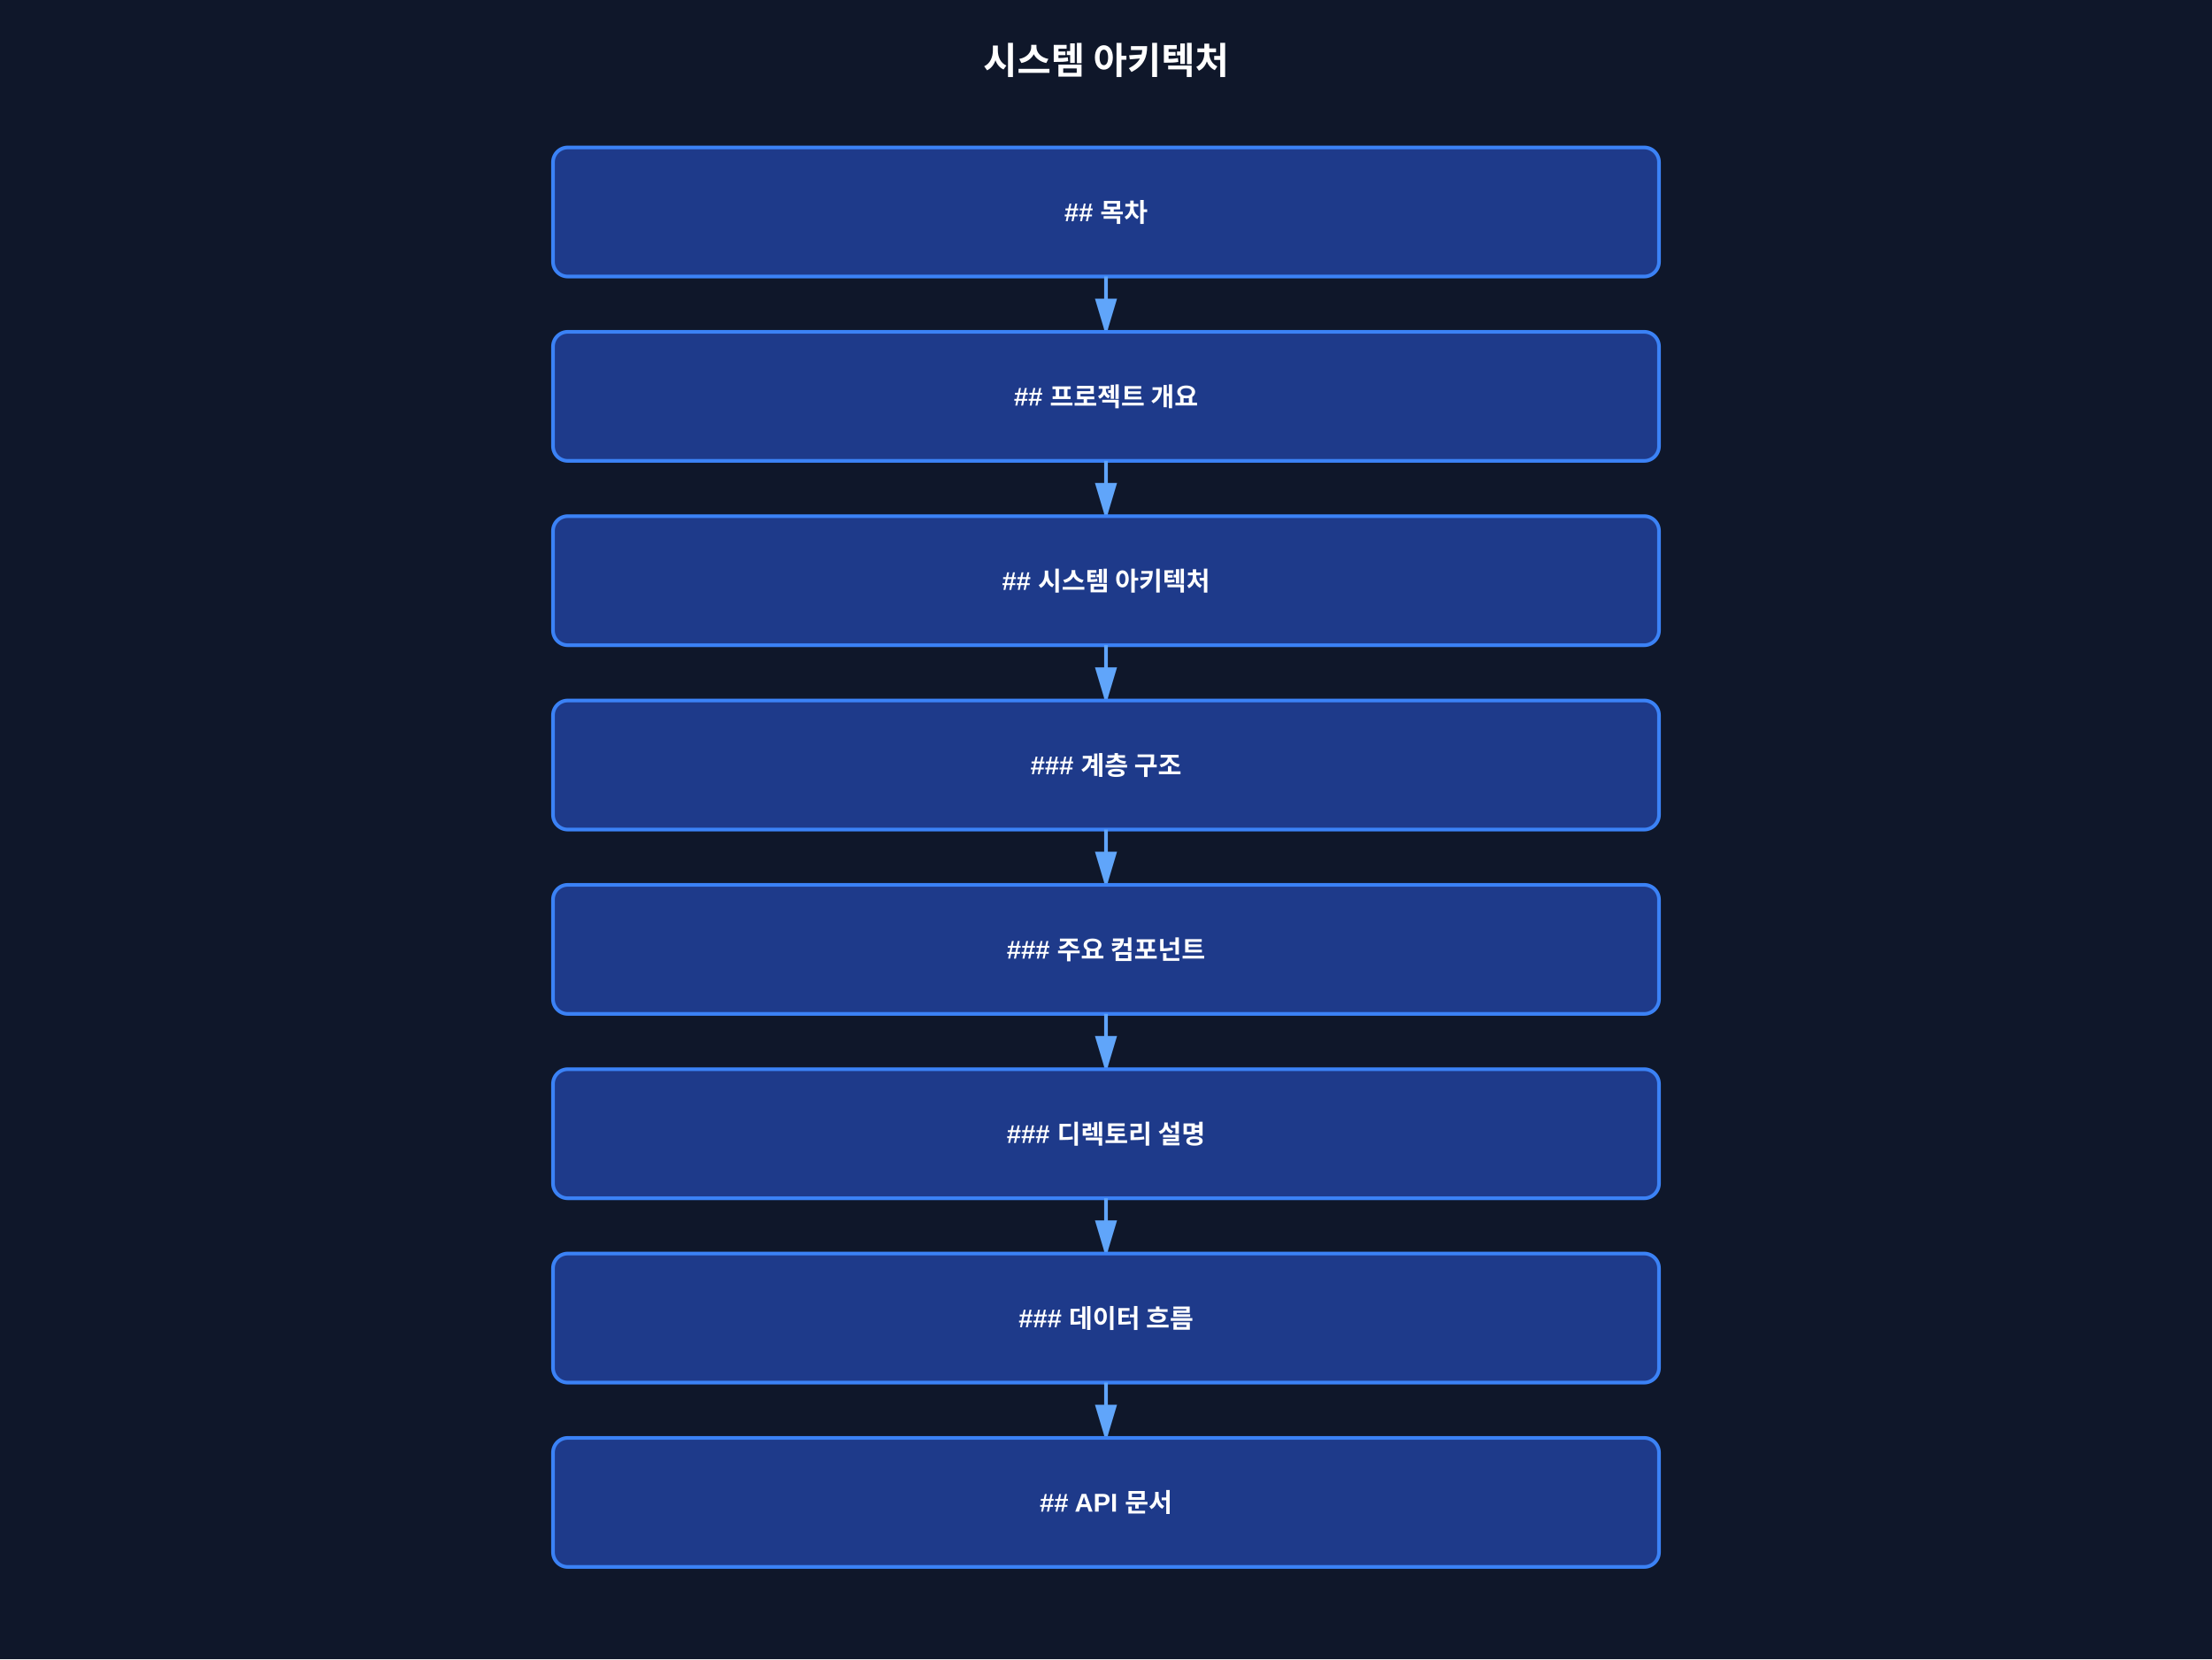
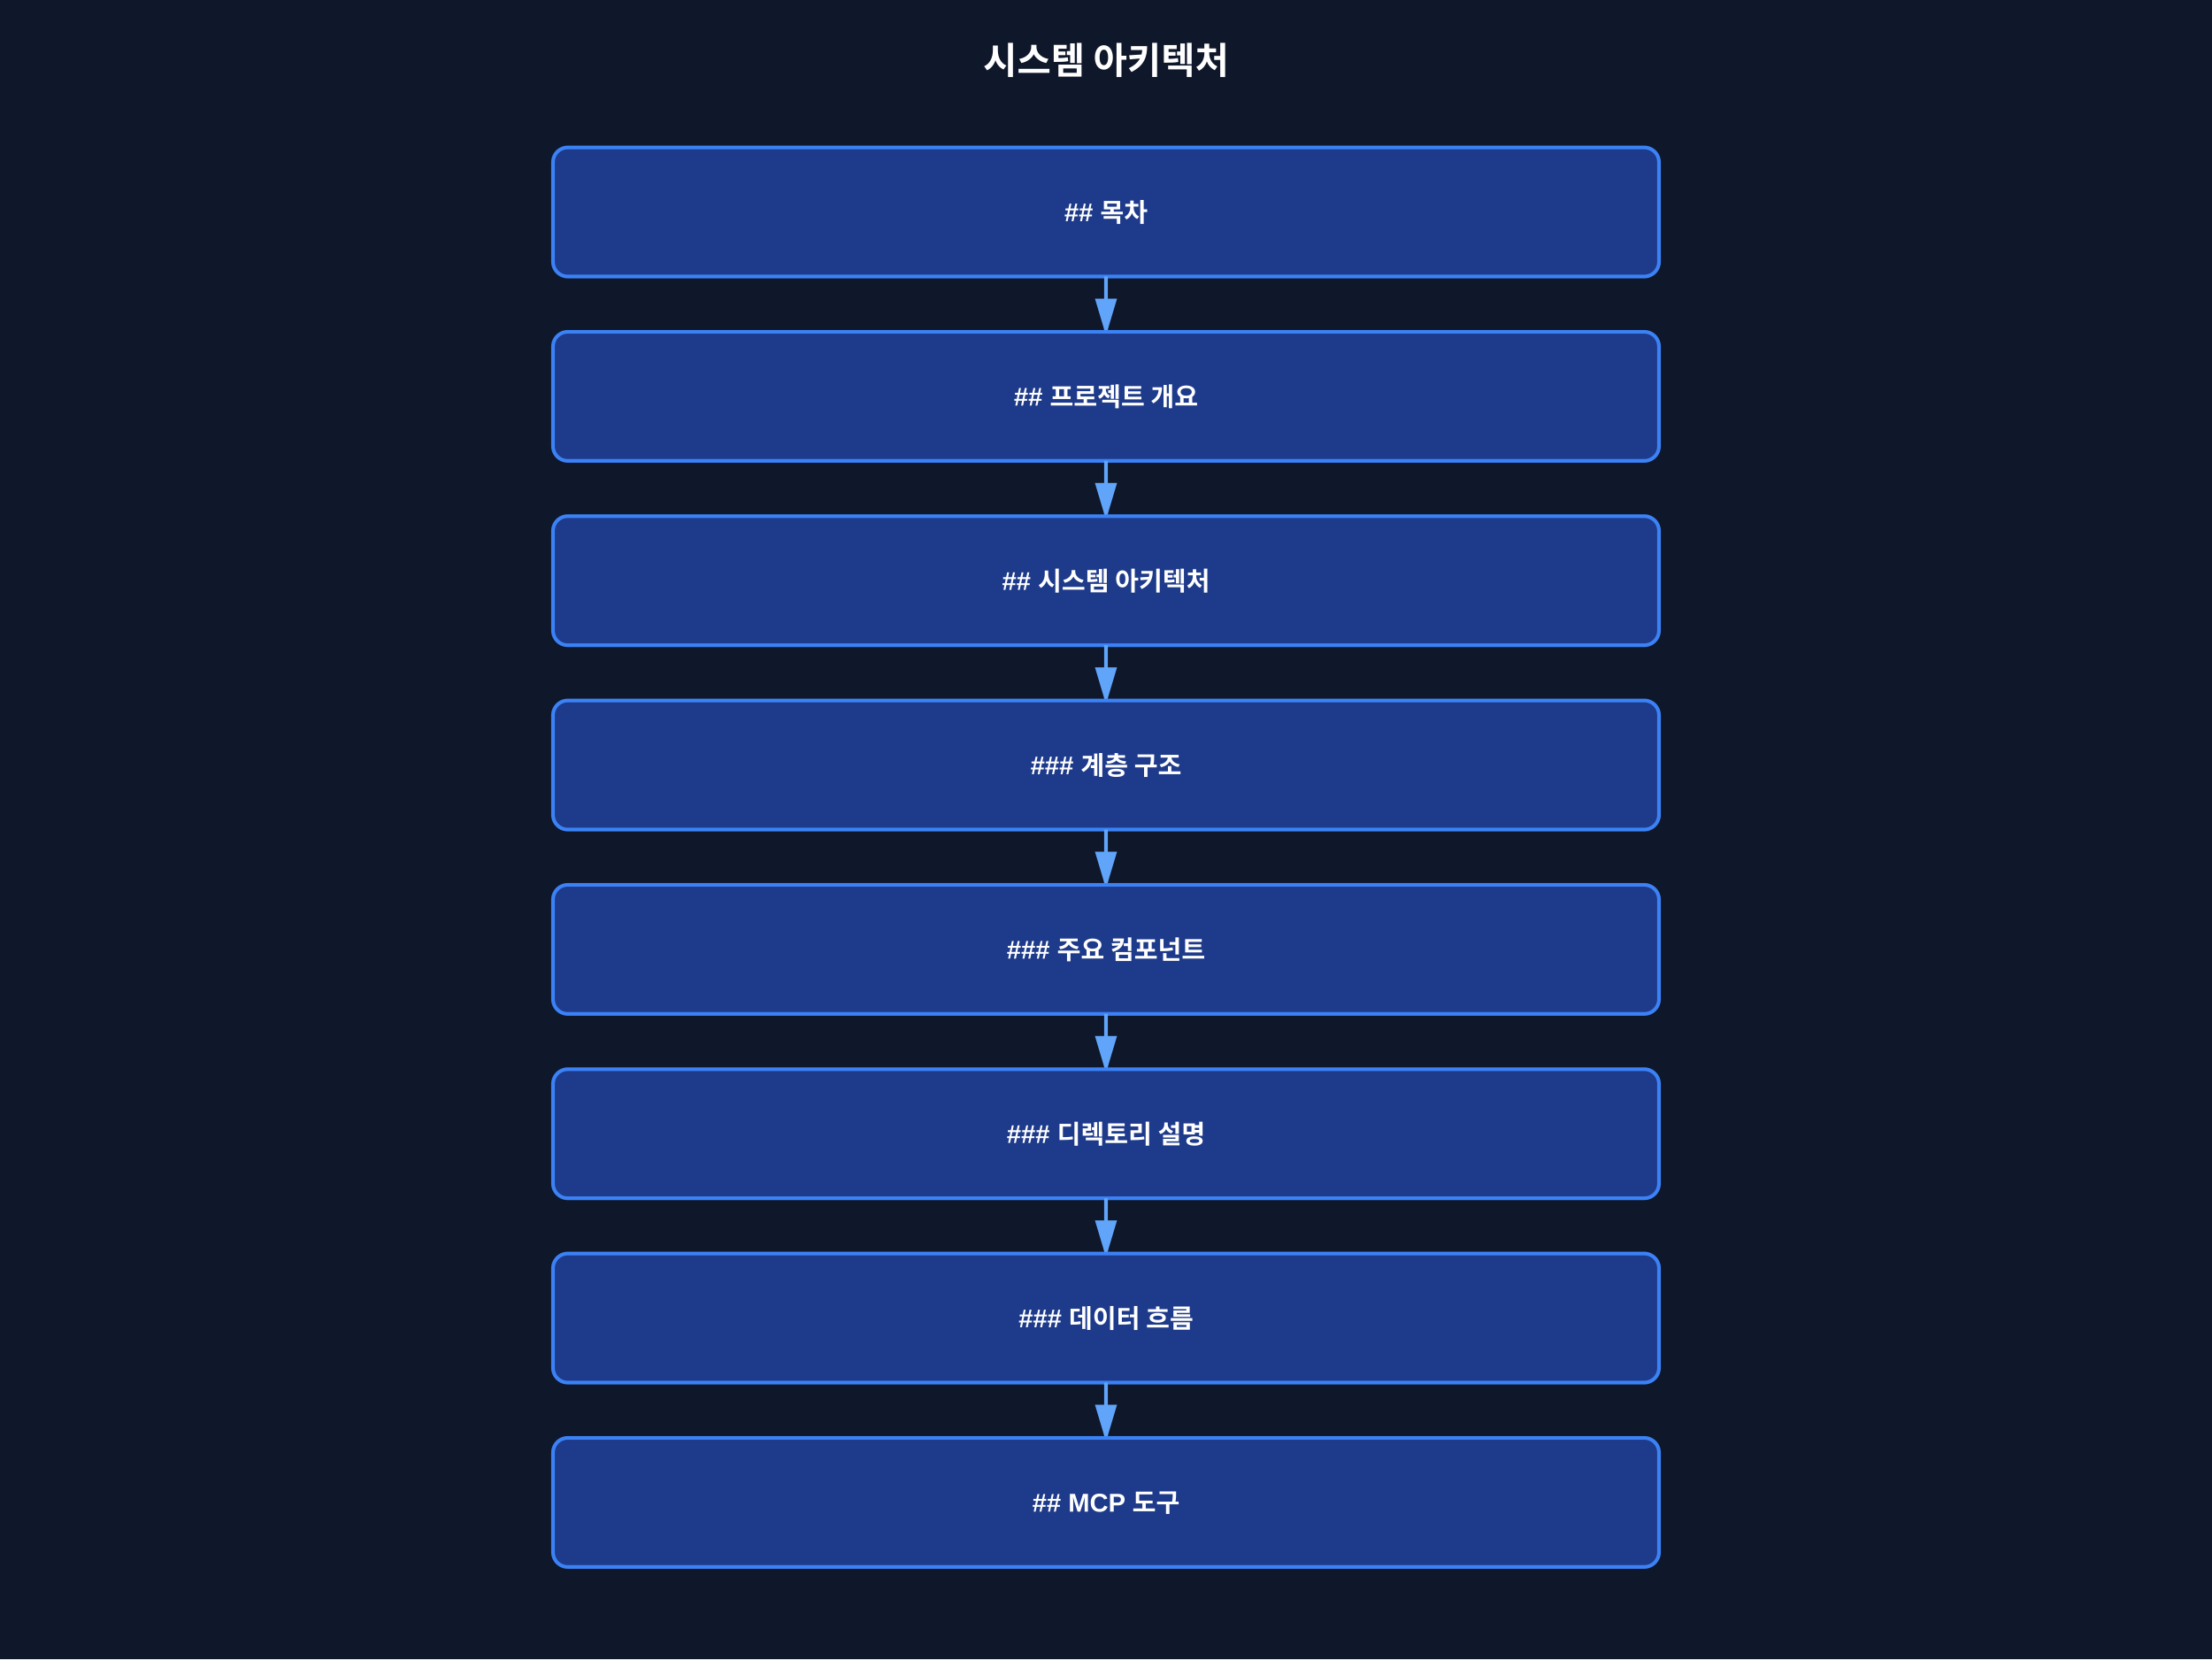
<svg xmlns="http://www.w3.org/2000/svg" viewBox="0 0 1200 900">
  <defs>
    <style>
      .box { fill: #1e3a8a; stroke: #3b82f6; stroke-width: 2; rx: 8; }
      .text { fill: white; font-family: 'Segoe UI', Arial, sans-serif; font-size: 14px; font-weight: 600; text-anchor: middle; }
      .title { fill: white; font-family: 'Segoe UI', Arial, sans-serif; font-size: 20px; font-weight: 700; text-anchor: middle; }
      .arrow { stroke: #60a5fa; stroke-width: 2; fill: none; marker-end: url(#arrowhead); }
    </style>
    <marker id="arrowhead" markerWidth="10" markerHeight="10" refX="9" refY="3" orient="auto">
      <polygon points="0 0, 10 3, 0 6" fill="#60a5fa" />
    </marker>
  </defs>
  <rect width="1200" height="900" fill="#0f172a" />
  <text x="600" y="40" class="title">시스템 아키텍처</text>
  <rect x="300" y="80" width="600" height="70" class="box" />
  <text x="600" y="120" class="text">## 목차</text>
  <path d="M 600 150 L 600 180" class="arrow" />
  <rect x="300" y="180" width="600" height="70" class="box" />
  <text x="600" y="220" class="text">## 프로젝트 개요</text>
  <path d="M 600 250 L 600 280" class="arrow" />
  <rect x="300" y="280" width="600" height="70" class="box" />
  <text x="600" y="320" class="text">## 시스템 아키텍처</text>
  <path d="M 600 350 L 600 380" class="arrow" />
  <rect x="300" y="380" width="600" height="70" class="box" />
  <text x="600" y="420" class="text">### 계층 구조</text>
  <path d="M 600 450 L 600 480" class="arrow" />
  <rect x="300" y="480" width="600" height="70" class="box" />
  <text x="600" y="520" class="text">### 주요 컴포넌트</text>
  <path d="M 600 550 L 600 580" class="arrow" />
  <rect x="300" y="580" width="600" height="70" class="box" />
  <text x="600" y="620" class="text">### 디렉토리 설명</text>
  <path d="M 600 650 L 600 680" class="arrow" />
  <rect x="300" y="680" width="600" height="70" class="box" />
  <text x="600" y="720" class="text">### 데이터 흐름</text>
  <path d="M 600 750 L 600 780" class="arrow" />
  <rect x="300" y="780" width="600" height="70" class="box" />
-   <text x="600" y="820" class="text">## API 문서</text>
+   <text x="600" y="820" class="text">## MCP 도구</text>
</svg>
